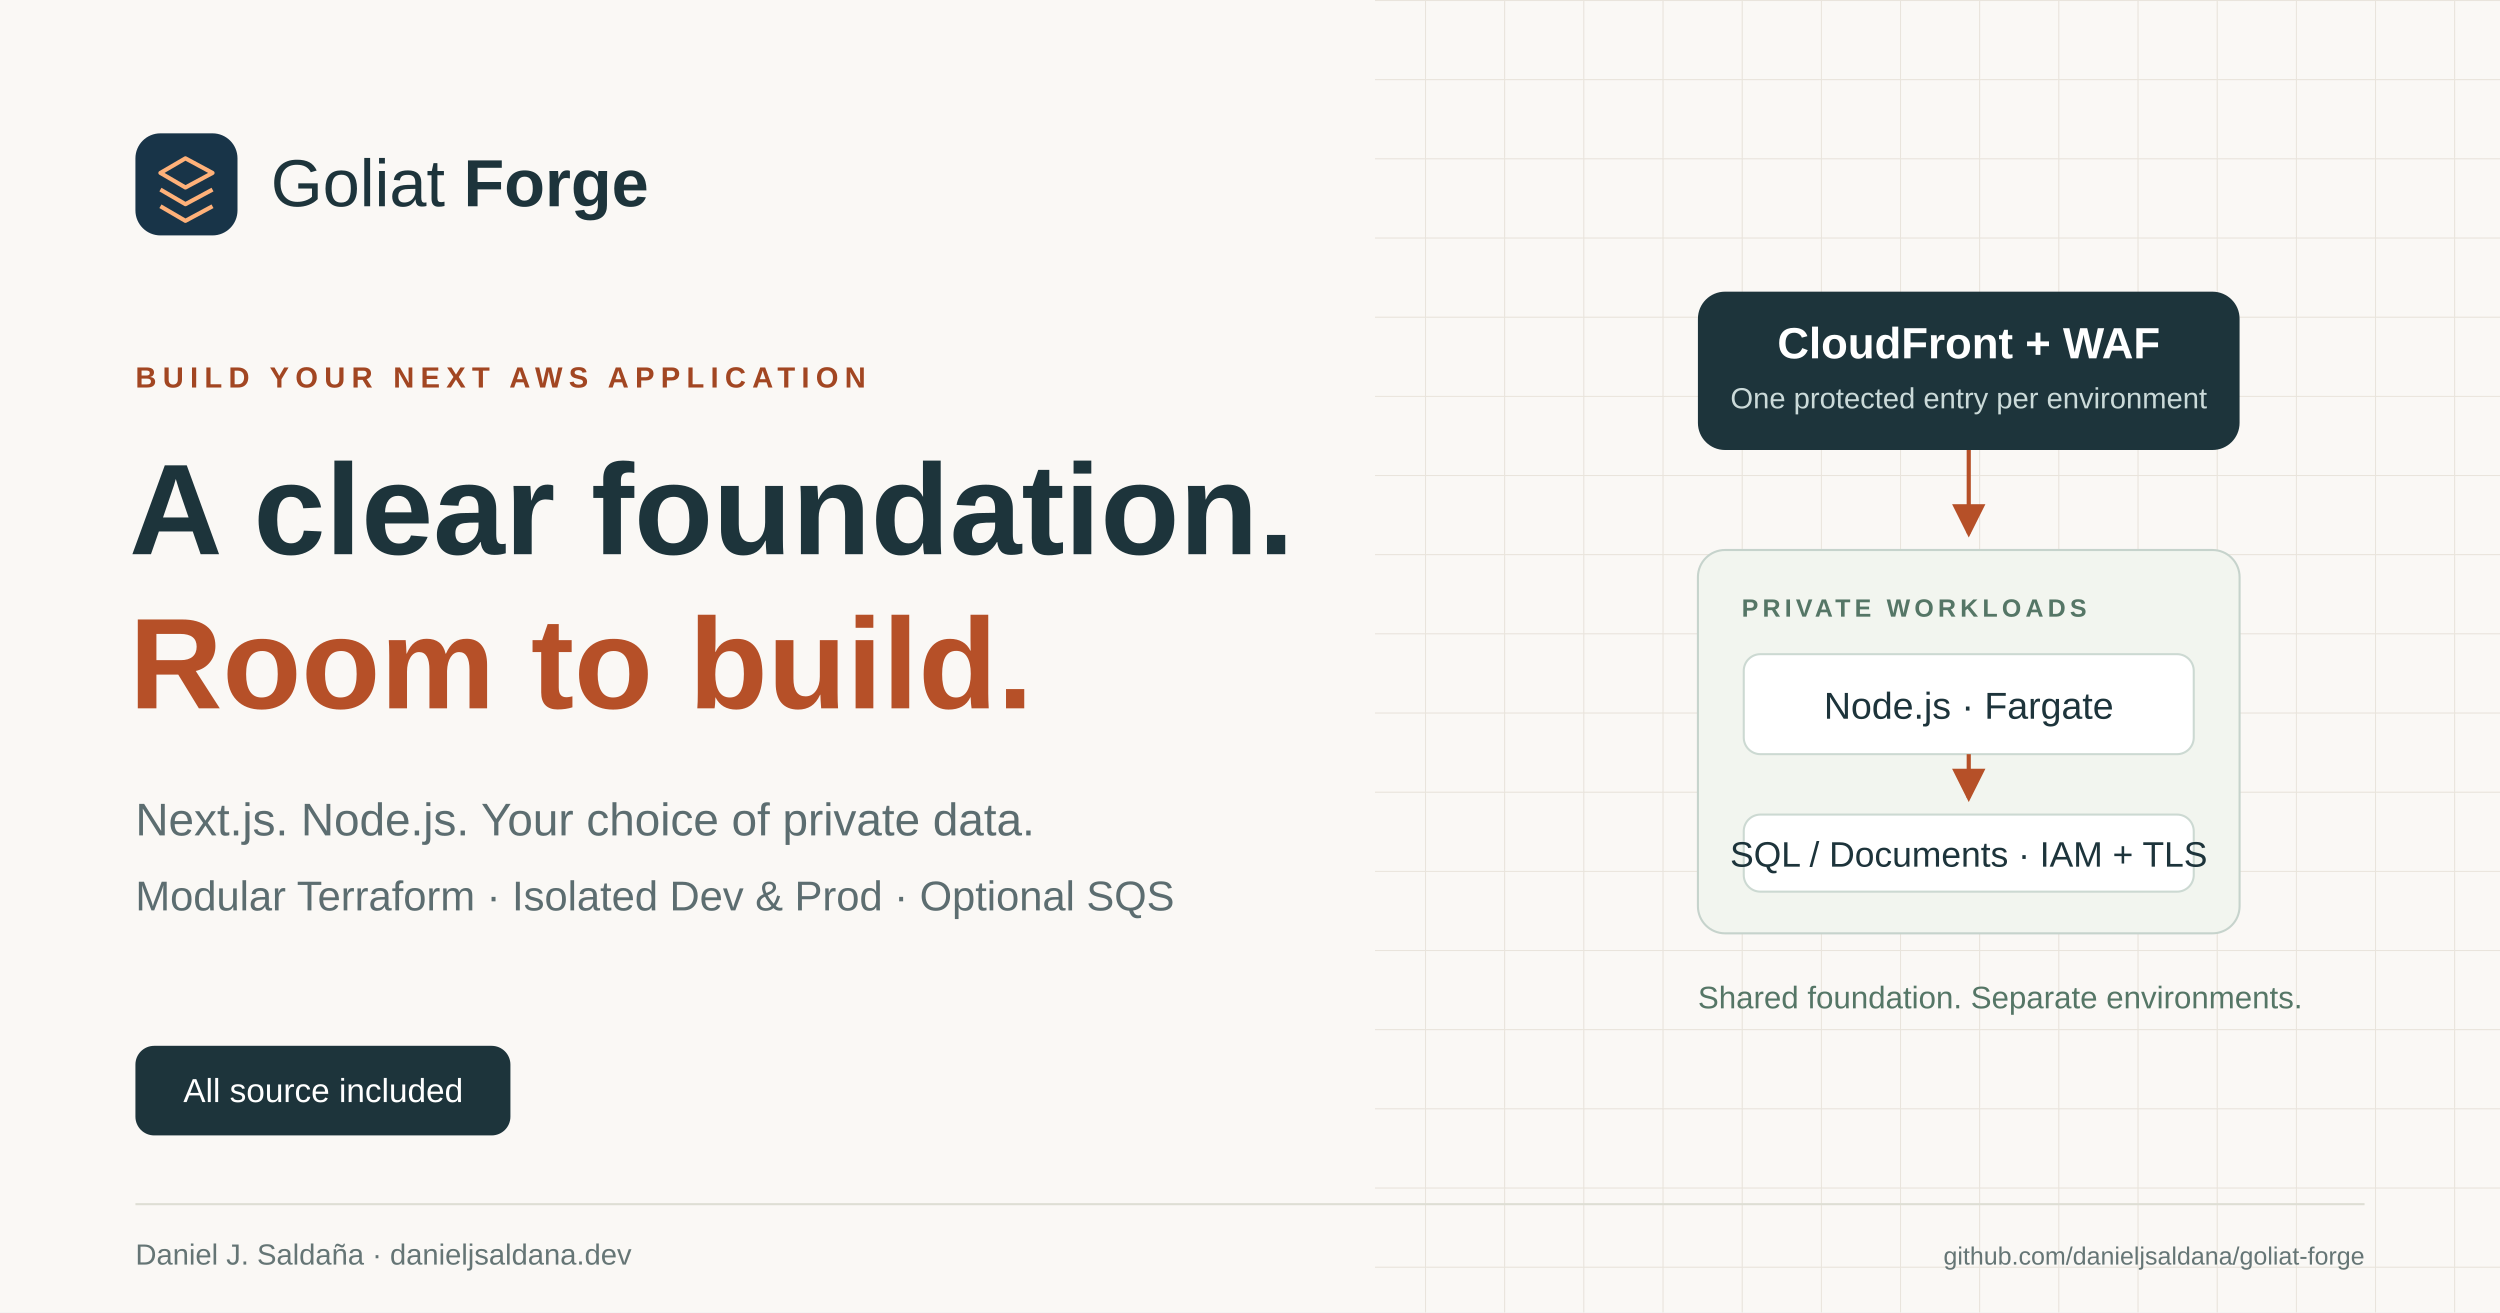
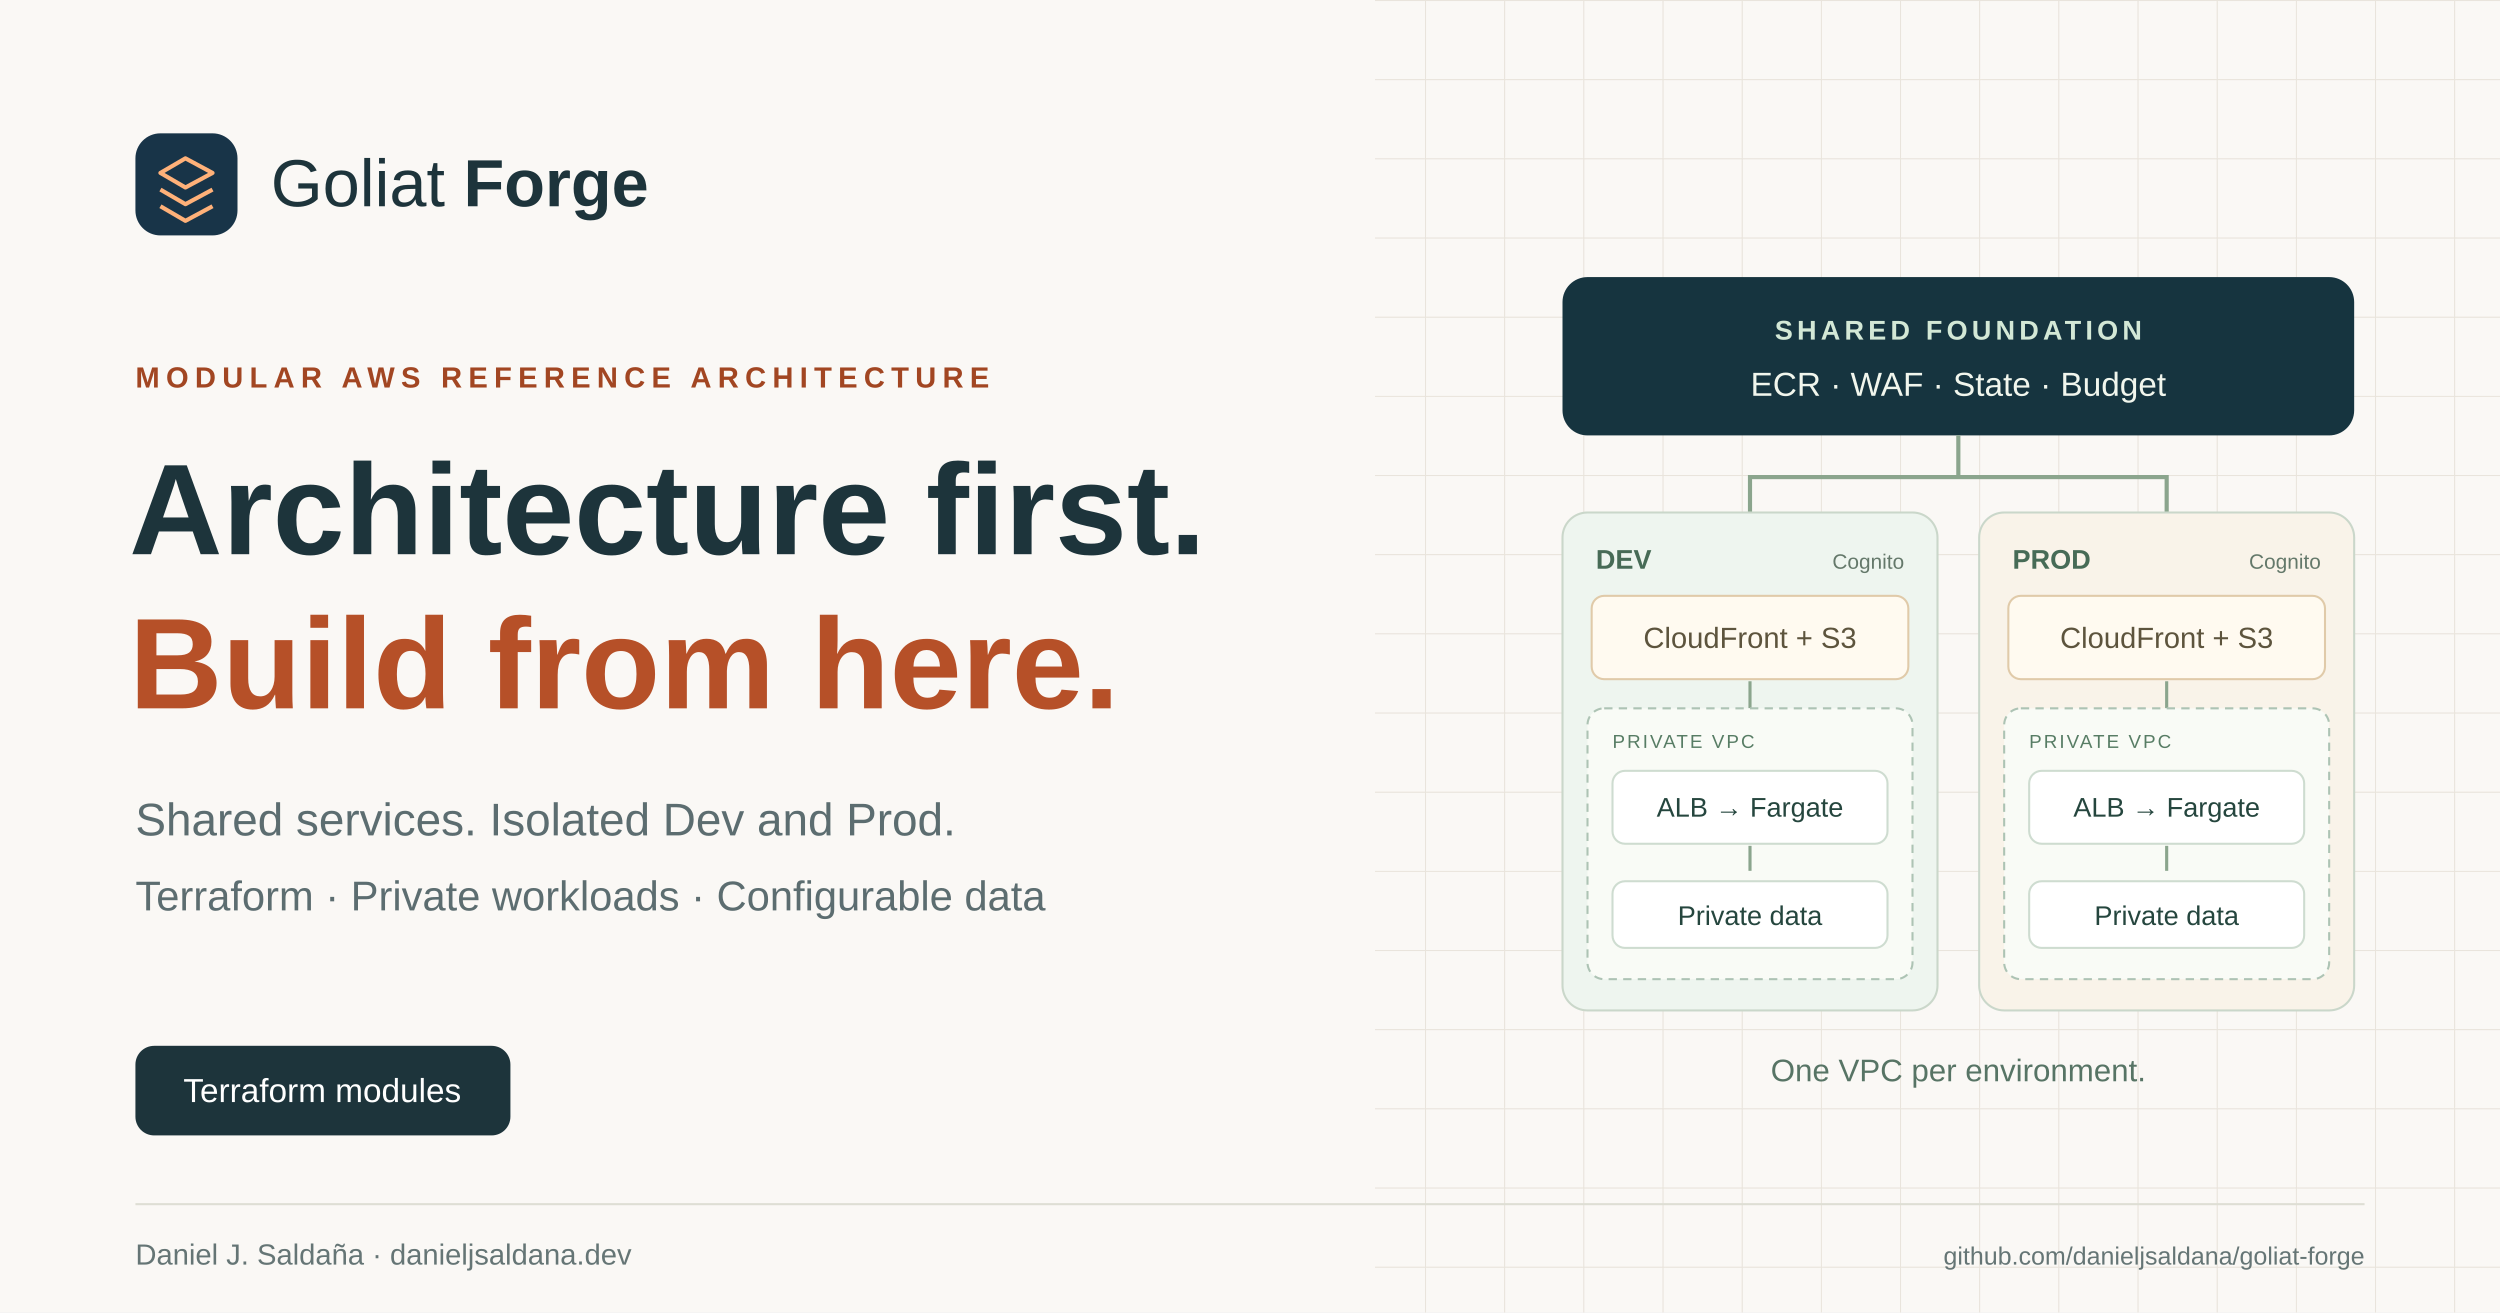
<svg xmlns="http://www.w3.org/2000/svg" width="1200" height="630" viewBox="0 0 1200 630">
  <defs>
    <pattern id="grid" width="38" height="38" patternUnits="userSpaceOnUse">
      <path d="M38 0H0V38" fill="none" stroke="#e9e4dc" stroke-width="1" />
    </pattern>
    <marker id="arrow" markerWidth="8" markerHeight="8" refX="7" refY="4" orient="auto">
      <path d="M0 0L8 4L0 8" fill="#b65028" />
    </marker>
  </defs>
  <rect width="1200" height="630" fill="#faf8f5" />
  <rect x="660" width="540" height="630" fill="url(#grid)" />
  <rect x="65" y="64" width="49" height="49" rx="12" fill="#183448" />
  <path d="M77 83l12-7 13 7-13 7zM77 91l12 7 13-7M77 99l12 7 13-7" fill="none" stroke="#ffb179" stroke-width="2" stroke-linejoin="round" />
  <text x="130" y="99" font-family="Arial,sans-serif" font-size="32" fill="#1d343b">Goliat <tspan font-weight="700">Forge</tspan>
  </text>
-   <text x="65" y="186" font-family="Arial,sans-serif" font-size="14" fill="#a24622" font-weight="700" letter-spacing="3">BUILD YOUR NEXT AWS APPLICATION</text>
-   <text x="62" y="266" font-family="Arial,sans-serif" font-size="62" fill="#1d343b" font-weight="700">A clear foundation.</text>
-   <text x="62" y="340" font-family="Arial,sans-serif" font-size="62" fill="#b65028" font-weight="700">Room to build.</text>
-   <text x="65" y="401" font-family="Arial,sans-serif" font-size="22" fill="#5c6d70">Next.js. Node.js. Your choice of private data.</text>
-   <text x="65" y="437" font-family="Arial,sans-serif" font-size="20" fill="#5c6d70">Modular Terraform · Isolated Dev &amp; Prod · Optional SQS</text>
+   <text x="65" y="186" font-family="Arial,sans-serif" font-size="14" fill="#a24622" font-weight="700" letter-spacing="3">MODULAR AWS REFERENCE ARCHITECTURE</text>
+   <text x="62" y="266" font-family="Arial,sans-serif" font-size="62" fill="#1d343b" font-weight="700">Architecture first.</text>
+   <text x="62" y="340" font-family="Arial,sans-serif" font-size="62" fill="#b65028" font-weight="700">Build from here.</text>
+   <text x="65" y="401" font-family="Arial,sans-serif" font-size="22" fill="#5c6d70">Shared services. Isolated Dev and Prod.</text>
+   <text x="65" y="437" font-family="Arial,sans-serif" font-size="20" fill="#5c6d70">Terraform · Private workloads · Configurable data</text>
  <rect x="65" y="502" width="180" height="43" rx="9" fill="#1d343b" />
-   <text x="88" y="529" font-family="Arial,sans-serif" font-size="16" fill="white">All source included</text>
+   <text x="88" y="529" font-family="Arial,sans-serif" font-size="16" fill="white">Terraform modules</text>
  <g font-family="Arial,sans-serif">
-     <rect x="815" y="140" width="260" height="76" rx="13" fill="#1d343b" />
-     <text x="945" y="172" fill="#fff" text-anchor="middle" font-size="21" font-weight="700">CloudFront + WAF</text>
-     <text x="945" y="196" fill="#cbdad9" text-anchor="middle" font-size="14">One protected entry per environment</text>
-     <path d="M945 216V256" stroke="#b65028" stroke-width="2" marker-end="url(#arrow)" />
-     <rect x="815" y="264" width="260" height="184" rx="13" fill="#f2f5ef" stroke="#c6d3cc" />
-     <text x="836" y="296" fill="#557666" font-size="12" font-weight="700" letter-spacing="2">PRIVATE WORKLOADS</text>
-     <rect x="837" y="314" width="216" height="48" rx="8" fill="#fff" stroke="#ccd9d2" />
-     <text x="945" y="345" fill="#1d343b" text-anchor="middle" font-size="18">Node.js · Fargate</text>
-     <path d="M945 362V383" stroke="#b65028" stroke-width="2" marker-end="url(#arrow)" />
-     <rect x="837" y="391" width="216" height="37" rx="8" fill="#fff" stroke="#ccd9d2" />
-     <text x="945" y="416" fill="#1d343b" text-anchor="middle" font-size="17">SQL / Documents · IAM + TLS</text>
-     <text x="815" y="484" fill="#557666" font-size="15">Shared foundation. Separate environments.</text>
+     <rect x="750" y="133" width="380" height="76" rx="12" fill="#16343f" />
+     <text x="940" y="163" fill="#d3e8d6" text-anchor="middle" font-size="13" letter-spacing="2" font-weight="700">SHARED FOUNDATION</text>
+     <text x="940" y="190" fill="#f1f6ed" text-anchor="middle" font-size="16">ECR · WAF · State · Budget</text>
+     <path d="M940 209V229H840V246M940 229H1040V246" fill="none" stroke="#8ba58d" stroke-width="2" />
+     <rect x="750" y="246" width="180" height="239" rx="12" fill="#eef5ef" stroke="#cad7ca" />
+     <text x="766" y="273" font-size="13" fill="#476b56" font-weight="700">DEV</text>
+     <text x="914" y="273" text-anchor="end" font-size="10" fill="#64786a">Cognito</text>
+     <rect x="764" y="286" width="152" height="40" rx="6" fill="#fffaf0" stroke="#e0caa9" />
+     <text x="840" y="311" text-anchor="middle" font-size="14" fill="#5d543d">CloudFront + S3</text>
+     <path d="M840 327V340" stroke="#8ba58d" stroke-width="1.5" />
+     <rect x="762" y="340" width="156" height="130" rx="8" fill="#f9fbf6" stroke="#adc3b4" stroke-dasharray="4 3" />
+     <text x="774" y="359" font-size="9" letter-spacing="1" fill="#577c64">PRIVATE VPC</text>
+     <rect x="774" y="370" width="132" height="35" rx="6" fill="#fff" stroke="#cedcd0" />
+     <text x="840" y="392" text-anchor="middle" font-size="13" fill="#25463e">ALB → Fargate</text>
+     <path d="M840 406V418" stroke="#8ba58d" stroke-width="1.5" />
+     <rect x="774" y="423" width="132" height="32" rx="6" fill="#fff" stroke="#cedcd0" />
+     <text x="840" y="444" text-anchor="middle" font-size="13" fill="#25463e">Private data</text>
+     <rect x="950" y="246" width="180" height="239" rx="12" fill="#f9f3e9" stroke="#cad7ca" />
+     <text x="966" y="273" font-size="13" fill="#476b56" font-weight="700">PROD</text>
+     <text x="1114" y="273" text-anchor="end" font-size="10" fill="#64786a">Cognito</text>
+     <rect x="964" y="286" width="152" height="40" rx="6" fill="#fffaf0" stroke="#e0caa9" />
+     <text x="1040" y="311" text-anchor="middle" font-size="14" fill="#5d543d">CloudFront + S3</text>
+     <path d="M1040 327V340" stroke="#8ba58d" stroke-width="1.5" />
+     <rect x="962" y="340" width="156" height="130" rx="8" fill="#f9fbf6" stroke="#adc3b4" stroke-dasharray="4 3" />
+     <text x="974" y="359" font-size="9" letter-spacing="1" fill="#577c64">PRIVATE VPC</text>
+     <rect x="974" y="370" width="132" height="35" rx="6" fill="#fff" stroke="#cedcd0" />
+     <text x="1040" y="392" text-anchor="middle" font-size="13" fill="#25463e">ALB → Fargate</text>
+     <path d="M1040 406V418" stroke="#8ba58d" stroke-width="1.5" />
+     <rect x="974" y="423" width="132" height="32" rx="6" fill="#fff" stroke="#cedcd0" />
+     <text x="1040" y="444" text-anchor="middle" font-size="13" fill="#25463e">Private data</text>
+     <text x="940" y="519" text-anchor="middle" font-size="15" fill="#577465">One VPC per environment.</text>
  </g>
  <path d="M65 578H1135" stroke="#deded4" />
  <text x="65" y="607" font-family="Arial,sans-serif" font-size="14" fill="#657575">Daniel J. Saldaña · danieljsaldana.dev</text>
  <text x="1135" y="607" text-anchor="end" font-family="Arial,sans-serif" font-size="12" fill="#657575">github.com/danieljsaldana/goliat-forge</text>
</svg>
